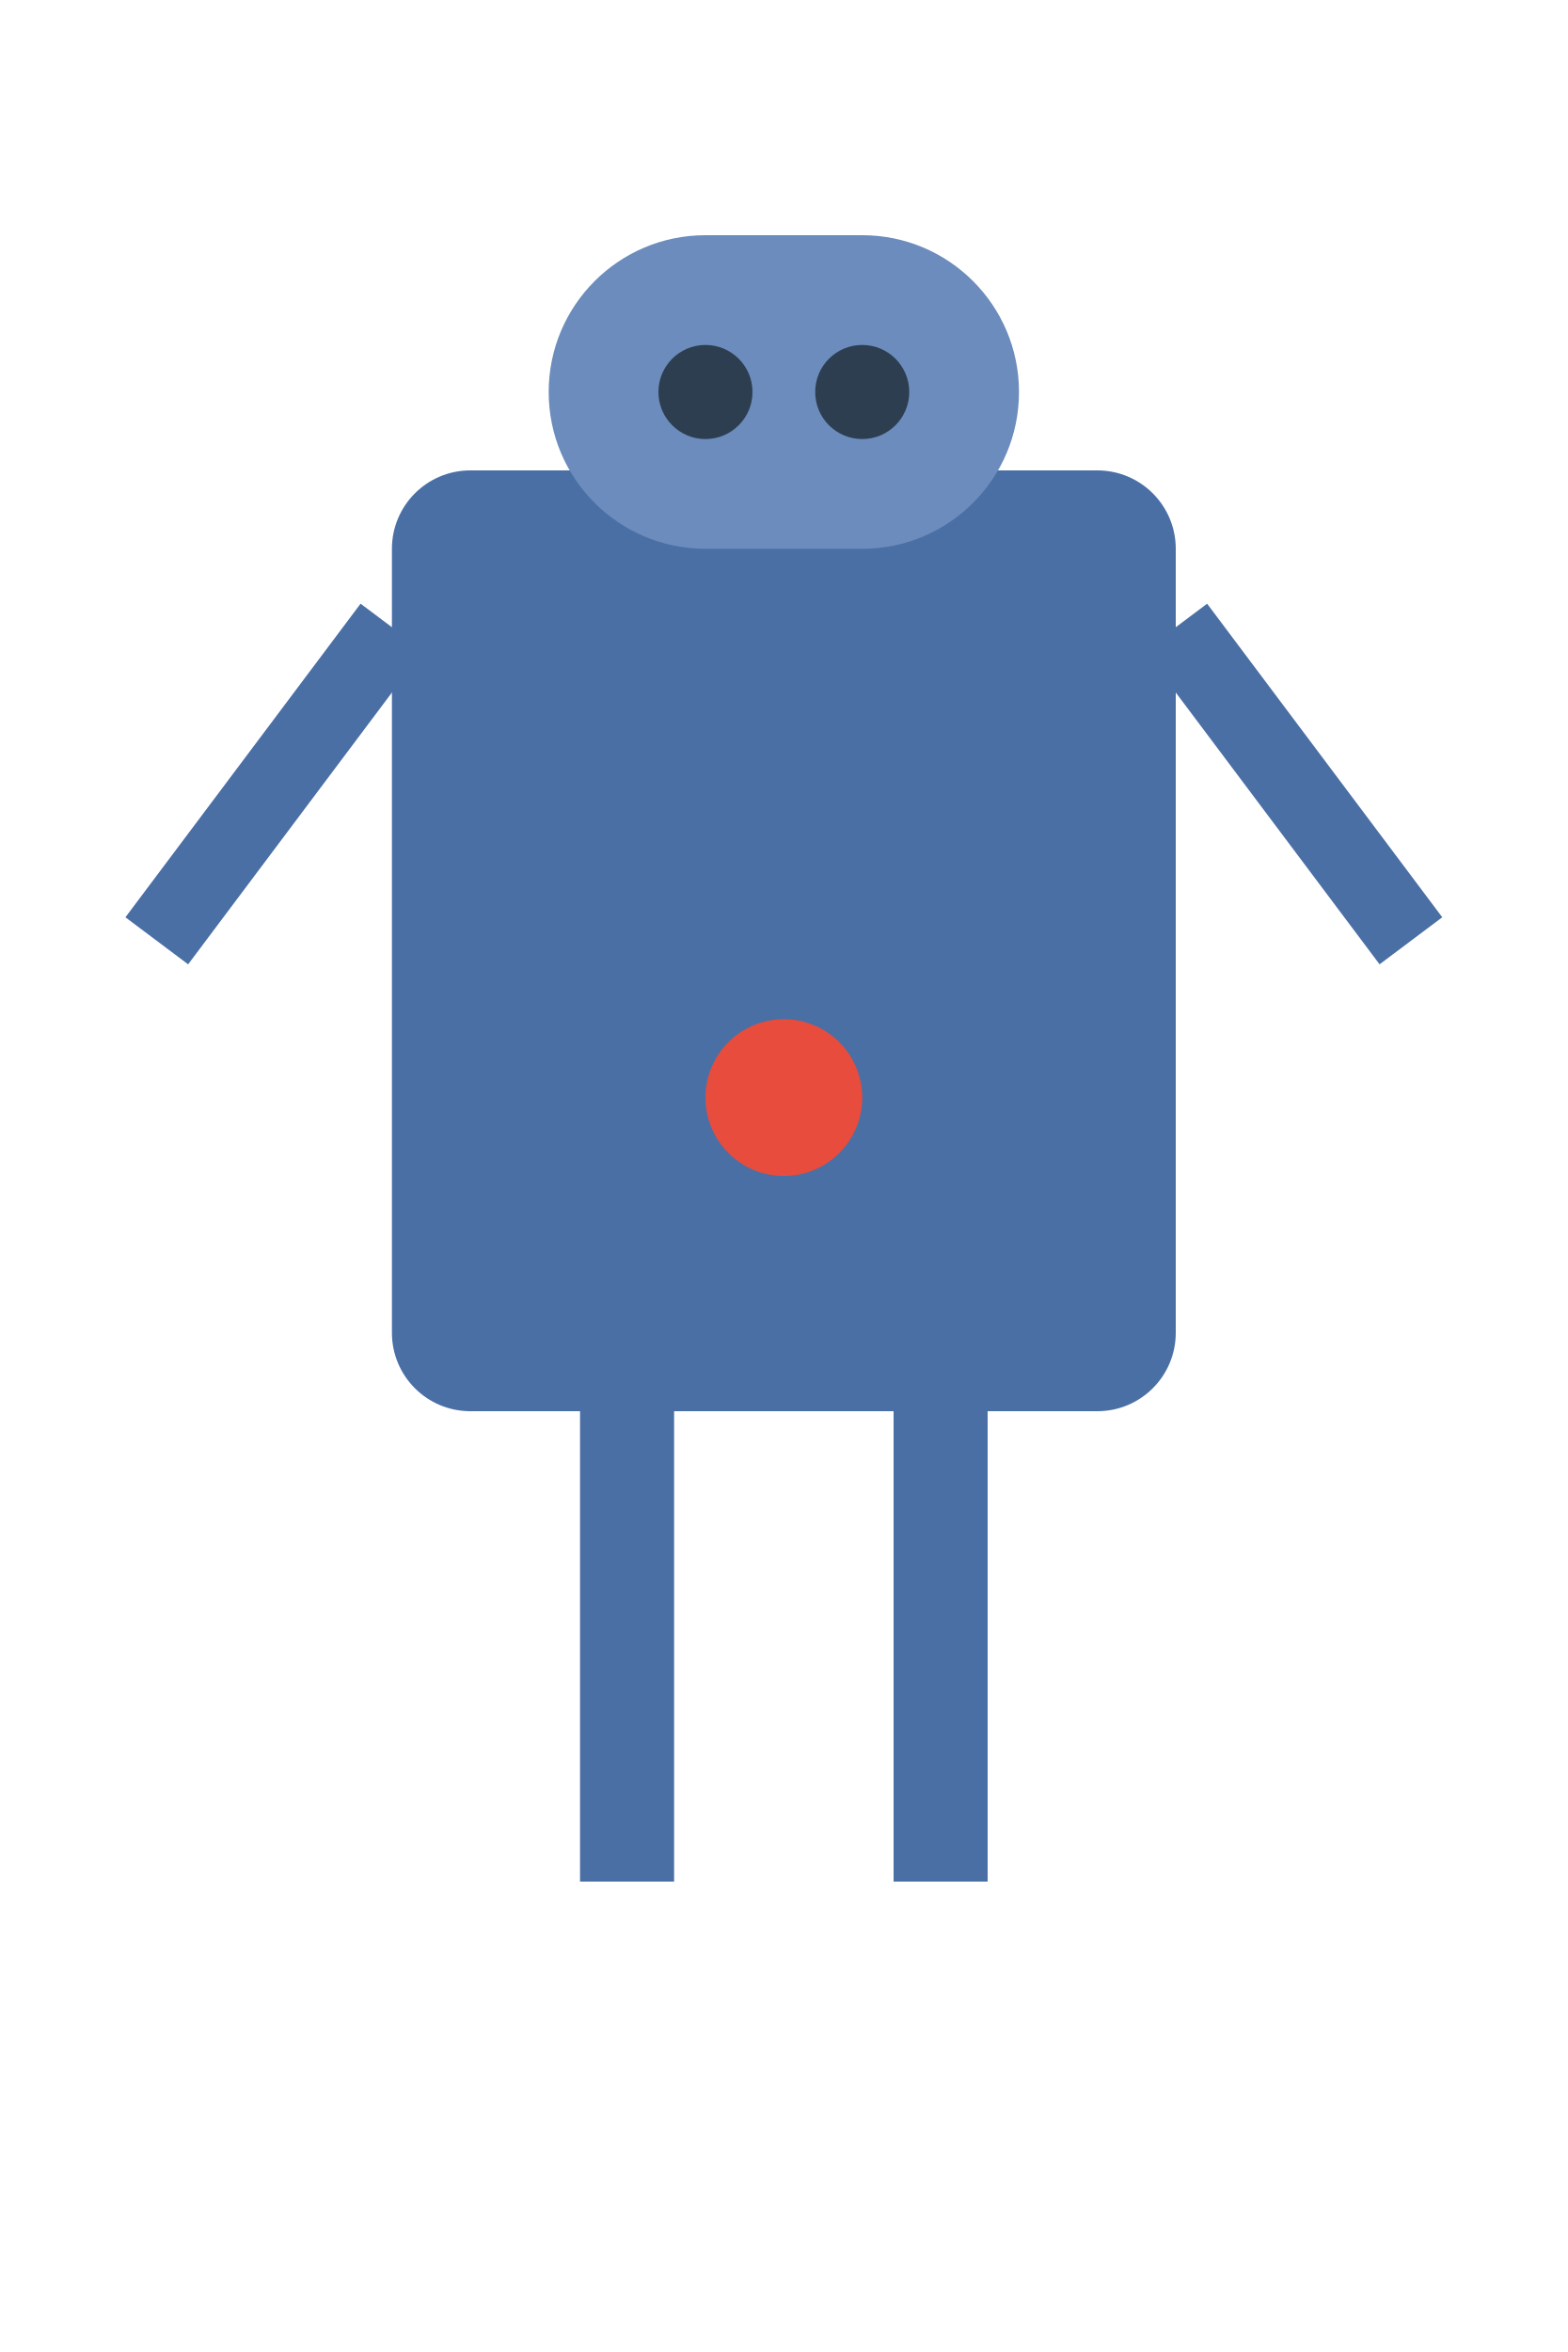
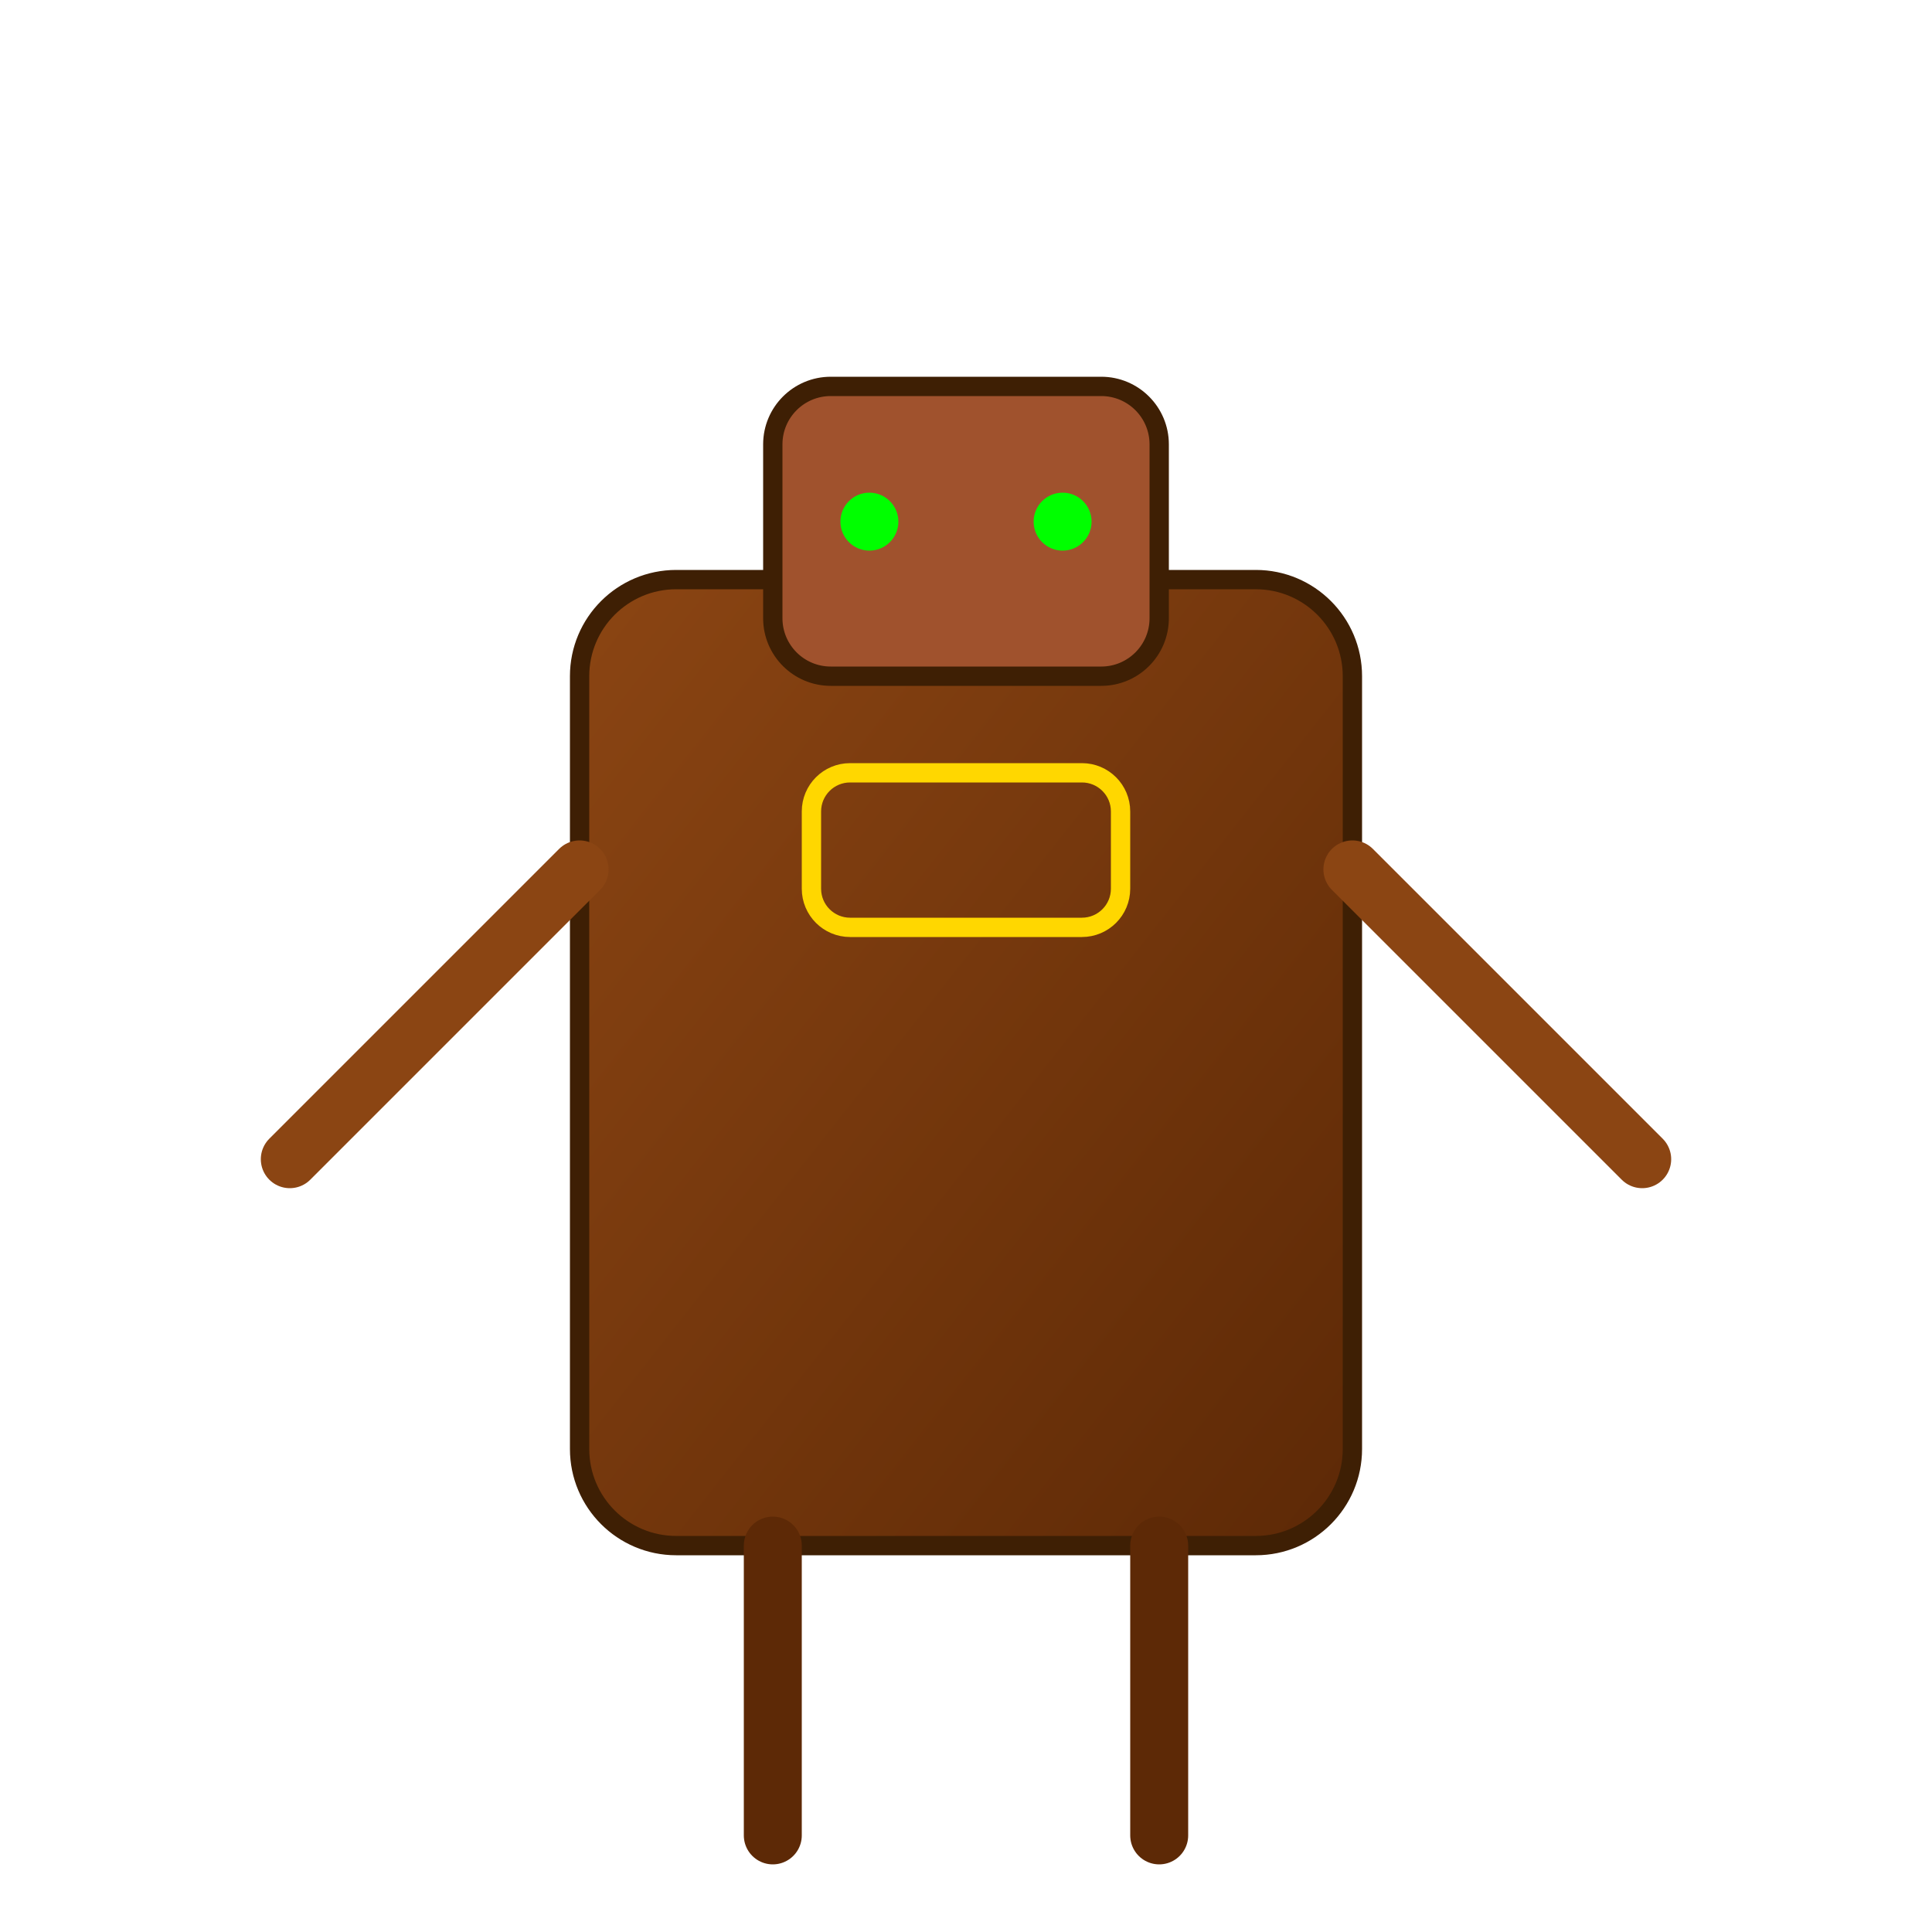
- <svg xmlns="http://www.w3.org/2000/svg" viewBox="0 0 100 150">
-   <rect x="25" y="30" width="50" height="60" rx="5" fill="#4a6fa5" />
-   <rect x="35" y="15" width="30" height="20" rx="10" fill="#6b8cbc" />
-   <circle cx="45" cy="25" r="3" fill="#2c3e50" />
-   <circle cx="55" cy="25" r="3" fill="#2c3e50" />
-   <circle cx="50" cy="70" r="5" fill="#e74c3c" />
-   <line x1="25" y1="40" x2="10" y2="60" stroke="#4a6fa5" stroke-width="5" />
-   <line x1="75" y1="40" x2="90" y2="60" stroke="#4a6fa5" stroke-width="5" />
-   <line x1="40" y1="90" x2="40" y2="120" stroke="#4a6fa5" stroke-width="6" />
-   <line x1="60" y1="90" x2="60" y2="120" stroke="#4a6fa5" stroke-width="6" />
+ <svg xmlns="http://www.w3.org/2000/svg" viewBox="0 0 100 100">
+   <defs>
+     <linearGradient id="industrialGradient" x1="0%" y1="0%" x2="100%" y2="100%">
+       <stop offset="0%" style="stop-color:#8b4513;stop-opacity:1" />
+       <stop offset="100%" style="stop-color:#5d2906;stop-opacity:1" />
+     </linearGradient>
+   </defs>
+   <rect x="30" y="30" width="40" height="50" rx="5" fill="url(#industrialGradient)" stroke="#3e1f04" stroke-width="1" />
+   <rect x="40" y="20" width="20" height="15" rx="3" fill="#a0522d" stroke="#3e1f04" stroke-width="1" />
+   <line x1="30" y1="45" x2="15" y2="60" stroke="#8b4513" stroke-width="3" stroke-linecap="round" />
+   <line x1="70" y1="45" x2="85" y2="60" stroke="#8b4513" stroke-width="3" stroke-linecap="round" />
+   <line x1="40" y1="80" x2="40" y2="95" stroke="#5d2906" stroke-width="3" stroke-linecap="round" />
+   <line x1="60" y1="80" x2="60" y2="95" stroke="#5d2906" stroke-width="3" stroke-linecap="round" />
+   <circle cx="45" cy="27" r="1.5" fill="#00ff00" />
+   <circle cx="55" cy="27" r="1.5" fill="#00ff00" />
+   <rect x="42" y="40" width="16" height="8" rx="2" fill="none" stroke="#ffd700" stroke-width="1" />
</svg>
